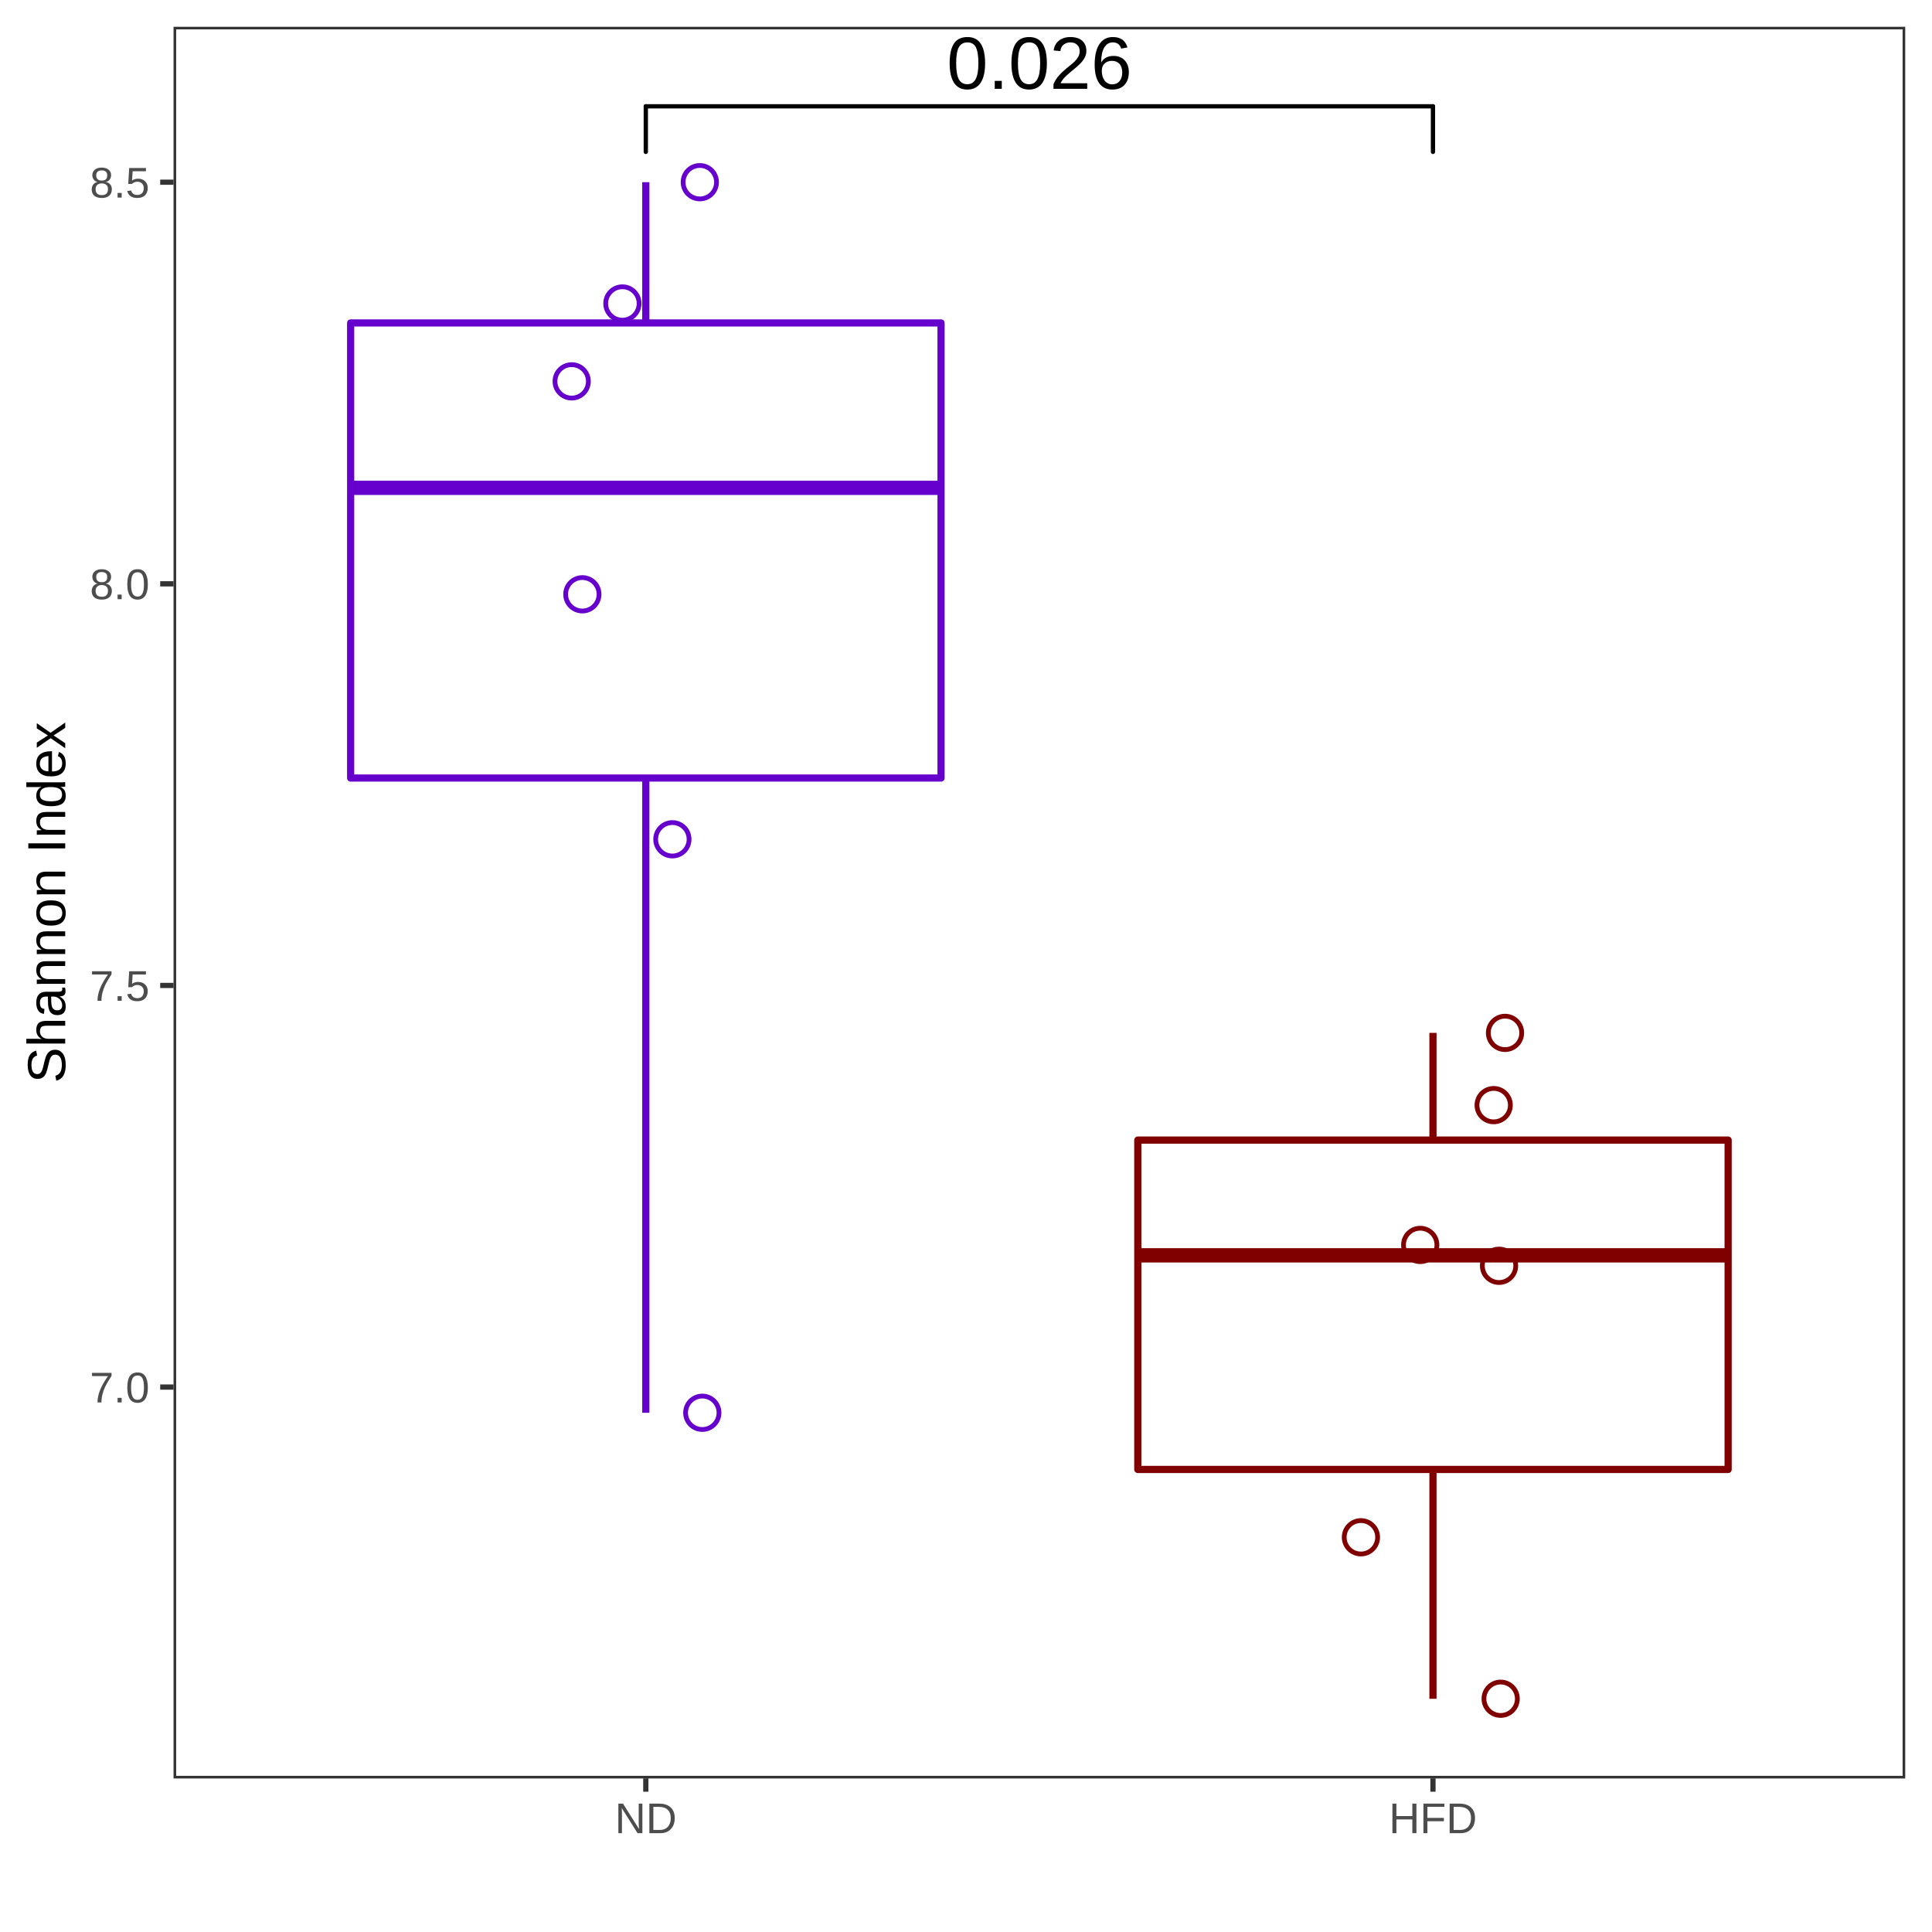
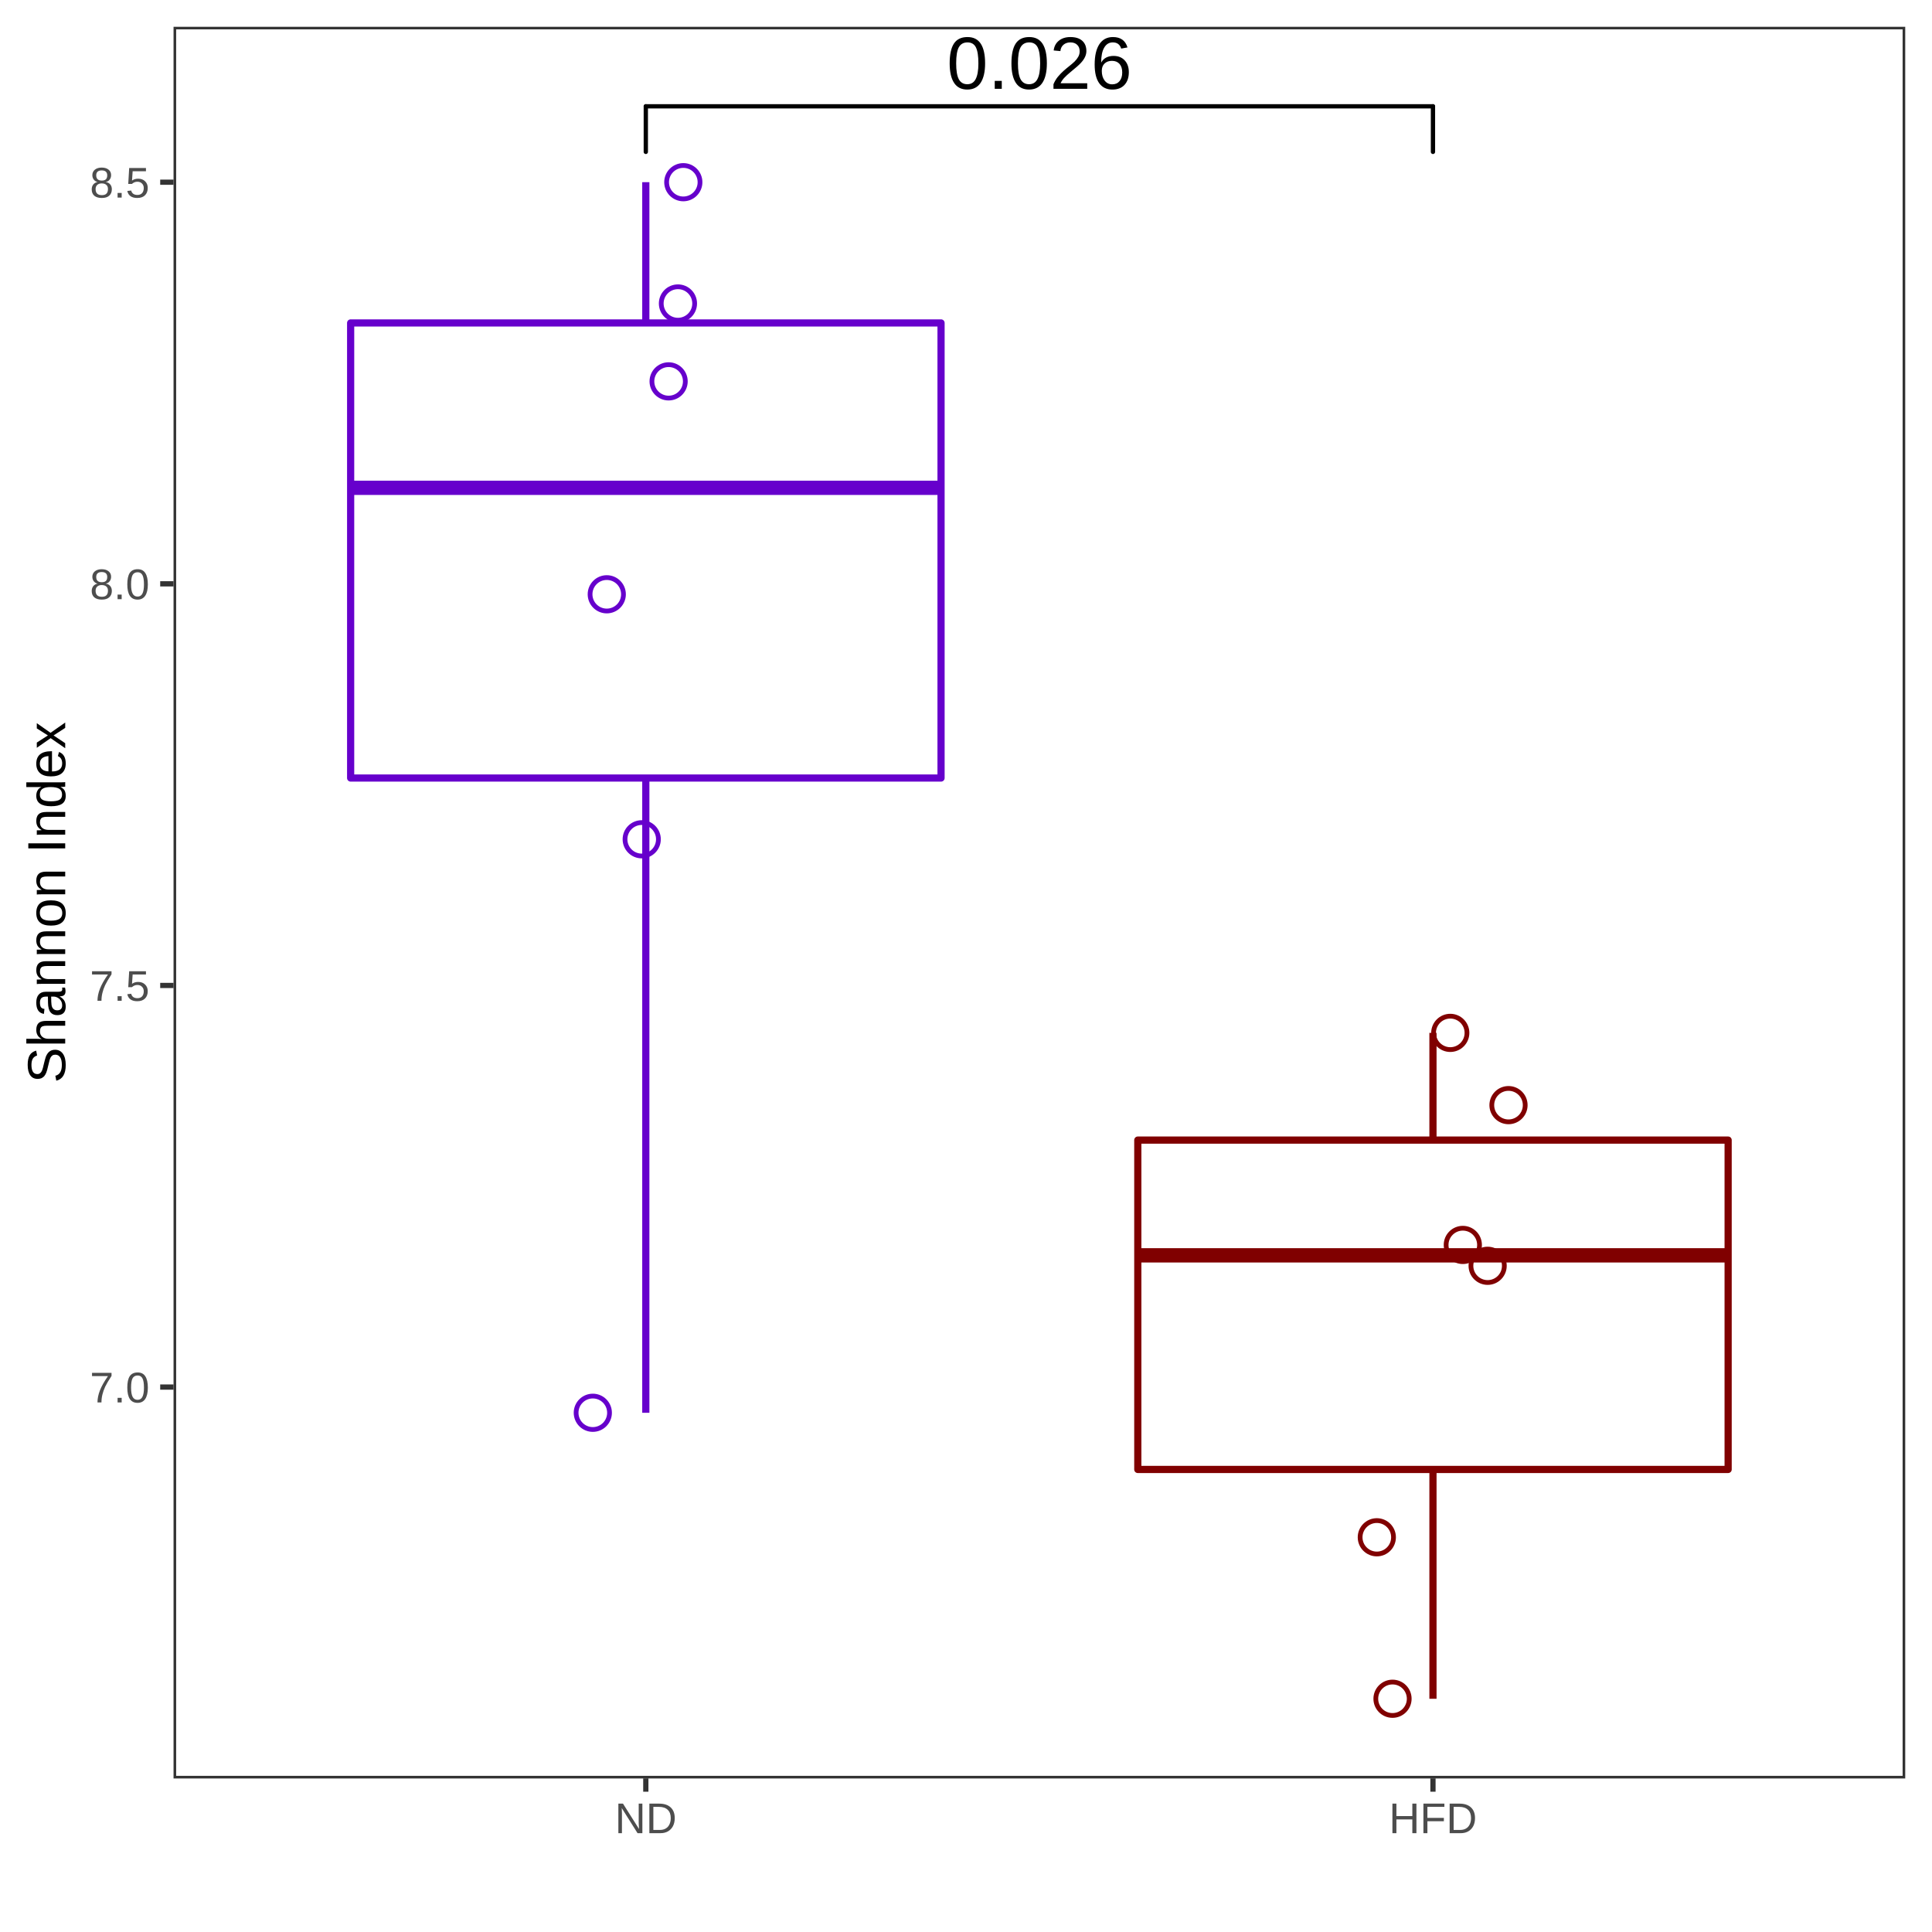
<svg xmlns="http://www.w3.org/2000/svg" class="svglite" width="288.00pt" height="288.00pt" viewBox="0 0 288.00 288.00">
  <defs>
    <style type="text/css">
    .svglite line, .svglite polyline, .svglite polygon, .svglite path, .svglite rect, .svglite circle {
      fill: none;
      stroke: #000000;
      stroke-linecap: round;
      stroke-linejoin: round;
      stroke-miterlimit: 10.00;
    }
    .svglite text {
      white-space: pre;
    }
  </style>
  </defs>
  <rect width="100%" height="100%" style="stroke: none; fill: #FFFFFF;" />
  <defs>
    <clipPath id="cpMC4wMHwyODguMDB8MC4wMHwyODguMDA=">
      <rect x="0.00" y="0.00" width="288.00" height="288.00" />
    </clipPath>
  </defs>
  <g clip-path="url(#cpMC4wMHwyODguMDB8MC4wMHwyODguMDA=)">
    <rect x="0" y="0.00" width="288.00" height="288.00" style="stroke-width: 0.78; stroke: #FFFFFF; fill: #FFFFFF;" />
  </g>
  <defs>
    <clipPath id="cpMjUuODd8Mjg0LjAxfDMuOTl8MjY1LjEw">
      <rect x="25.87" y="3.99" width="258.14" height="261.12" />
    </clipPath>
  </defs>
  <g clip-path="url(#cpMjUuODd8Mjg0LjAxfDMuOTl8MjY1LjEw)">
    <rect x="25.87" y="3.99" width="258.14" height="261.12" style="stroke-width: 0.78; stroke: none; fill: #FFFFFF;" />
    <line x1="96.27" y1="48.14" x2="96.27" y2="27.16" style="stroke-width: 1.07; stroke: #6600CC; stroke-linecap: butt;" />
    <line x1="96.27" y1="115.98" x2="96.27" y2="210.60" style="stroke-width: 1.07; stroke: #6600CC; stroke-linecap: butt;" />
    <polygon points="52.27,48.14 52.27,115.98 140.28,115.98 140.28,48.14 52.27,48.14 " style="stroke-width: 1.07; stroke: #6600CC; fill: #FFFFFF;" />
    <line x1="52.27" y1="72.72" x2="140.28" y2="72.72" style="stroke-width: 2.13; stroke: #6600CC; stroke-linecap: butt;" />
    <line x1="213.61" y1="169.95" x2="213.61" y2="153.97" style="stroke-width: 1.07; stroke: #800000; stroke-linecap: butt;" />
    <line x1="213.61" y1="219.05" x2="213.61" y2="253.23" style="stroke-width: 1.07; stroke: #800000; stroke-linecap: butt;" />
    <polygon points="169.61,169.95 169.61,219.05 257.61,219.05 257.61,169.95 169.61,169.95 " style="stroke-width: 1.07; stroke: #800000; fill: #FFFFFF;" />
    <line x1="169.61" y1="187.13" x2="257.61" y2="187.13" style="stroke-width: 2.13; stroke: #800000; stroke-linecap: butt;" />
-     <circle cx="222.66" cy="164.74" r="2.49" style="stroke-width: 0.71; stroke: #800000;" />
-     <circle cx="211.71" cy="185.58" r="2.49" style="stroke-width: 0.71; stroke: #800000;" />
-     <circle cx="223.70" cy="253.23" r="2.49" style="stroke-width: 0.71; stroke: #800000;" />
-     <circle cx="86.81" cy="88.59" r="2.49" style="stroke-width: 0.71; stroke: #6600CC;" />
-     <circle cx="100.23" cy="125.11" r="2.49" style="stroke-width: 0.71; stroke: #6600CC;" />
-     <circle cx="224.35" cy="153.97" r="2.49" style="stroke-width: 0.71; stroke: #800000;" />
-     <circle cx="104.32" cy="27.16" r="2.49" style="stroke-width: 0.71; stroke: #6600CC;" />
-     <circle cx="92.78" cy="45.24" r="2.49" style="stroke-width: 0.71; stroke: #6600CC;" />
-     <circle cx="85.22" cy="56.85" r="2.49" style="stroke-width: 0.71; stroke: #6600CC;" />
-     <circle cx="202.87" cy="229.16" r="2.49" style="stroke-width: 0.71; stroke: #800000;" />
-     <circle cx="223.46" cy="188.69" r="2.49" style="stroke-width: 0.71; stroke: #800000;" />
-     <circle cx="104.69" cy="210.60" r="2.49" style="stroke-width: 0.71; stroke: #6600CC;" />
+     <circle cx="224.87" cy="164.74" r="2.49" style="stroke-width: 0.71; stroke: #800000;" />
+     <circle cx="218.06" cy="185.58" r="2.49" style="stroke-width: 0.71; stroke: #800000;" />
+     <circle cx="207.58" cy="253.23" r="2.49" style="stroke-width: 0.71; stroke: #800000;" />
+     <circle cx="90.45" cy="88.59" r="2.49" style="stroke-width: 0.71; stroke: #6600CC;" />
+     <circle cx="95.66" cy="125.11" r="2.49" style="stroke-width: 0.71; stroke: #6600CC;" />
+     <circle cx="216.19" cy="153.97" r="2.49" style="stroke-width: 0.71; stroke: #800000;" />
+     <circle cx="101.86" cy="27.16" r="2.49" style="stroke-width: 0.71; stroke: #6600CC;" />
+     <circle cx="101.06" cy="45.24" r="2.49" style="stroke-width: 0.71; stroke: #6600CC;" />
+     <circle cx="99.67" cy="56.85" r="2.49" style="stroke-width: 0.71; stroke: #6600CC;" />
+     <circle cx="205.24" cy="229.16" r="2.49" style="stroke-width: 0.71; stroke: #800000;" />
+     <circle cx="221.76" cy="188.69" r="2.49" style="stroke-width: 0.71; stroke: #800000;" />
+     <circle cx="88.37" cy="210.60" r="2.49" style="stroke-width: 0.71; stroke: #6600CC;" />
    <text x="154.94" y="13.24" text-anchor="middle" style="font-size: 11.04px; font-family: &quot;Arial&quot;;" textLength="27.60px" lengthAdjust="spacingAndGlyphs">0.026</text>
    <line x1="213.61" y1="22.64" x2="213.61" y2="15.85" style="stroke-width: 0.64;" />
    <line x1="213.61" y1="15.85" x2="96.27" y2="15.85" style="stroke-width: 0.64;" />
    <line x1="96.27" y1="15.85" x2="96.27" y2="22.64" style="stroke-width: 0.64;" />
    <rect x="25.87" y="3.99" width="258.14" height="261.12" style="stroke-width: 0.78; stroke: #333333;" />
  </g>
  <g clip-path="url(#cpMC4wMHwyODguMDB8MC4wMHwyODguMDA=)">
    <text x="22.29" y="209.06" text-anchor="end" style="font-size: 6.40px;fill: #4D4D4D; font-family: &quot;Arial&quot;;" textLength="8.89px" lengthAdjust="spacingAndGlyphs">7.0</text>
    <text x="22.29" y="149.19" text-anchor="end" style="font-size: 6.40px;fill: #4D4D4D; font-family: &quot;Arial&quot;;" textLength="8.89px" lengthAdjust="spacingAndGlyphs">7.5</text>
    <text x="22.29" y="89.32" text-anchor="end" style="font-size: 6.40px;fill: #4D4D4D; font-family: &quot;Arial&quot;;" textLength="8.89px" lengthAdjust="spacingAndGlyphs">8.0</text>
    <text x="22.29" y="29.45" text-anchor="end" style="font-size: 6.40px;fill: #4D4D4D; font-family: &quot;Arial&quot;;" textLength="8.89px" lengthAdjust="spacingAndGlyphs">8.5</text>
    <polyline points="23.88,206.77 25.87,206.77 " style="stroke-width: 0.78; stroke: #333333; stroke-linecap: butt;" />
    <polyline points="23.88,146.90 25.87,146.90 " style="stroke-width: 0.78; stroke: #333333; stroke-linecap: butt;" />
    <polyline points="23.88,87.03 25.87,87.03 " style="stroke-width: 0.78; stroke: #333333; stroke-linecap: butt;" />
    <polyline points="23.88,27.16 25.87,27.16 " style="stroke-width: 0.78; stroke: #333333; stroke-linecap: butt;" />
    <polyline points="96.27,267.09 96.27,265.10 " style="stroke-width: 0.78; stroke: #333333; stroke-linecap: butt;" />
    <polyline points="213.61,267.09 213.61,265.10 " style="stroke-width: 0.78; stroke: #333333; stroke-linecap: butt;" />
    <text x="96.27" y="273.27" text-anchor="middle" style="font-size: 6.40px;fill: #4D4D4D; font-family: &quot;Arial&quot;;" textLength="9.23px" lengthAdjust="spacingAndGlyphs">ND</text>
    <text x="213.61" y="273.27" text-anchor="middle" style="font-size: 6.40px;fill: #4D4D4D; font-family: &quot;Arial&quot;;" textLength="13.13px" lengthAdjust="spacingAndGlyphs">HFD</text>
    <text transform="translate(9.72,134.54) rotate(-90)" text-anchor="middle" style="font-size: 8.00px; font-family: &quot;Arial&quot;;" textLength="53.83px" lengthAdjust="spacingAndGlyphs">Shannon Index</text>
  </g>
</svg>
